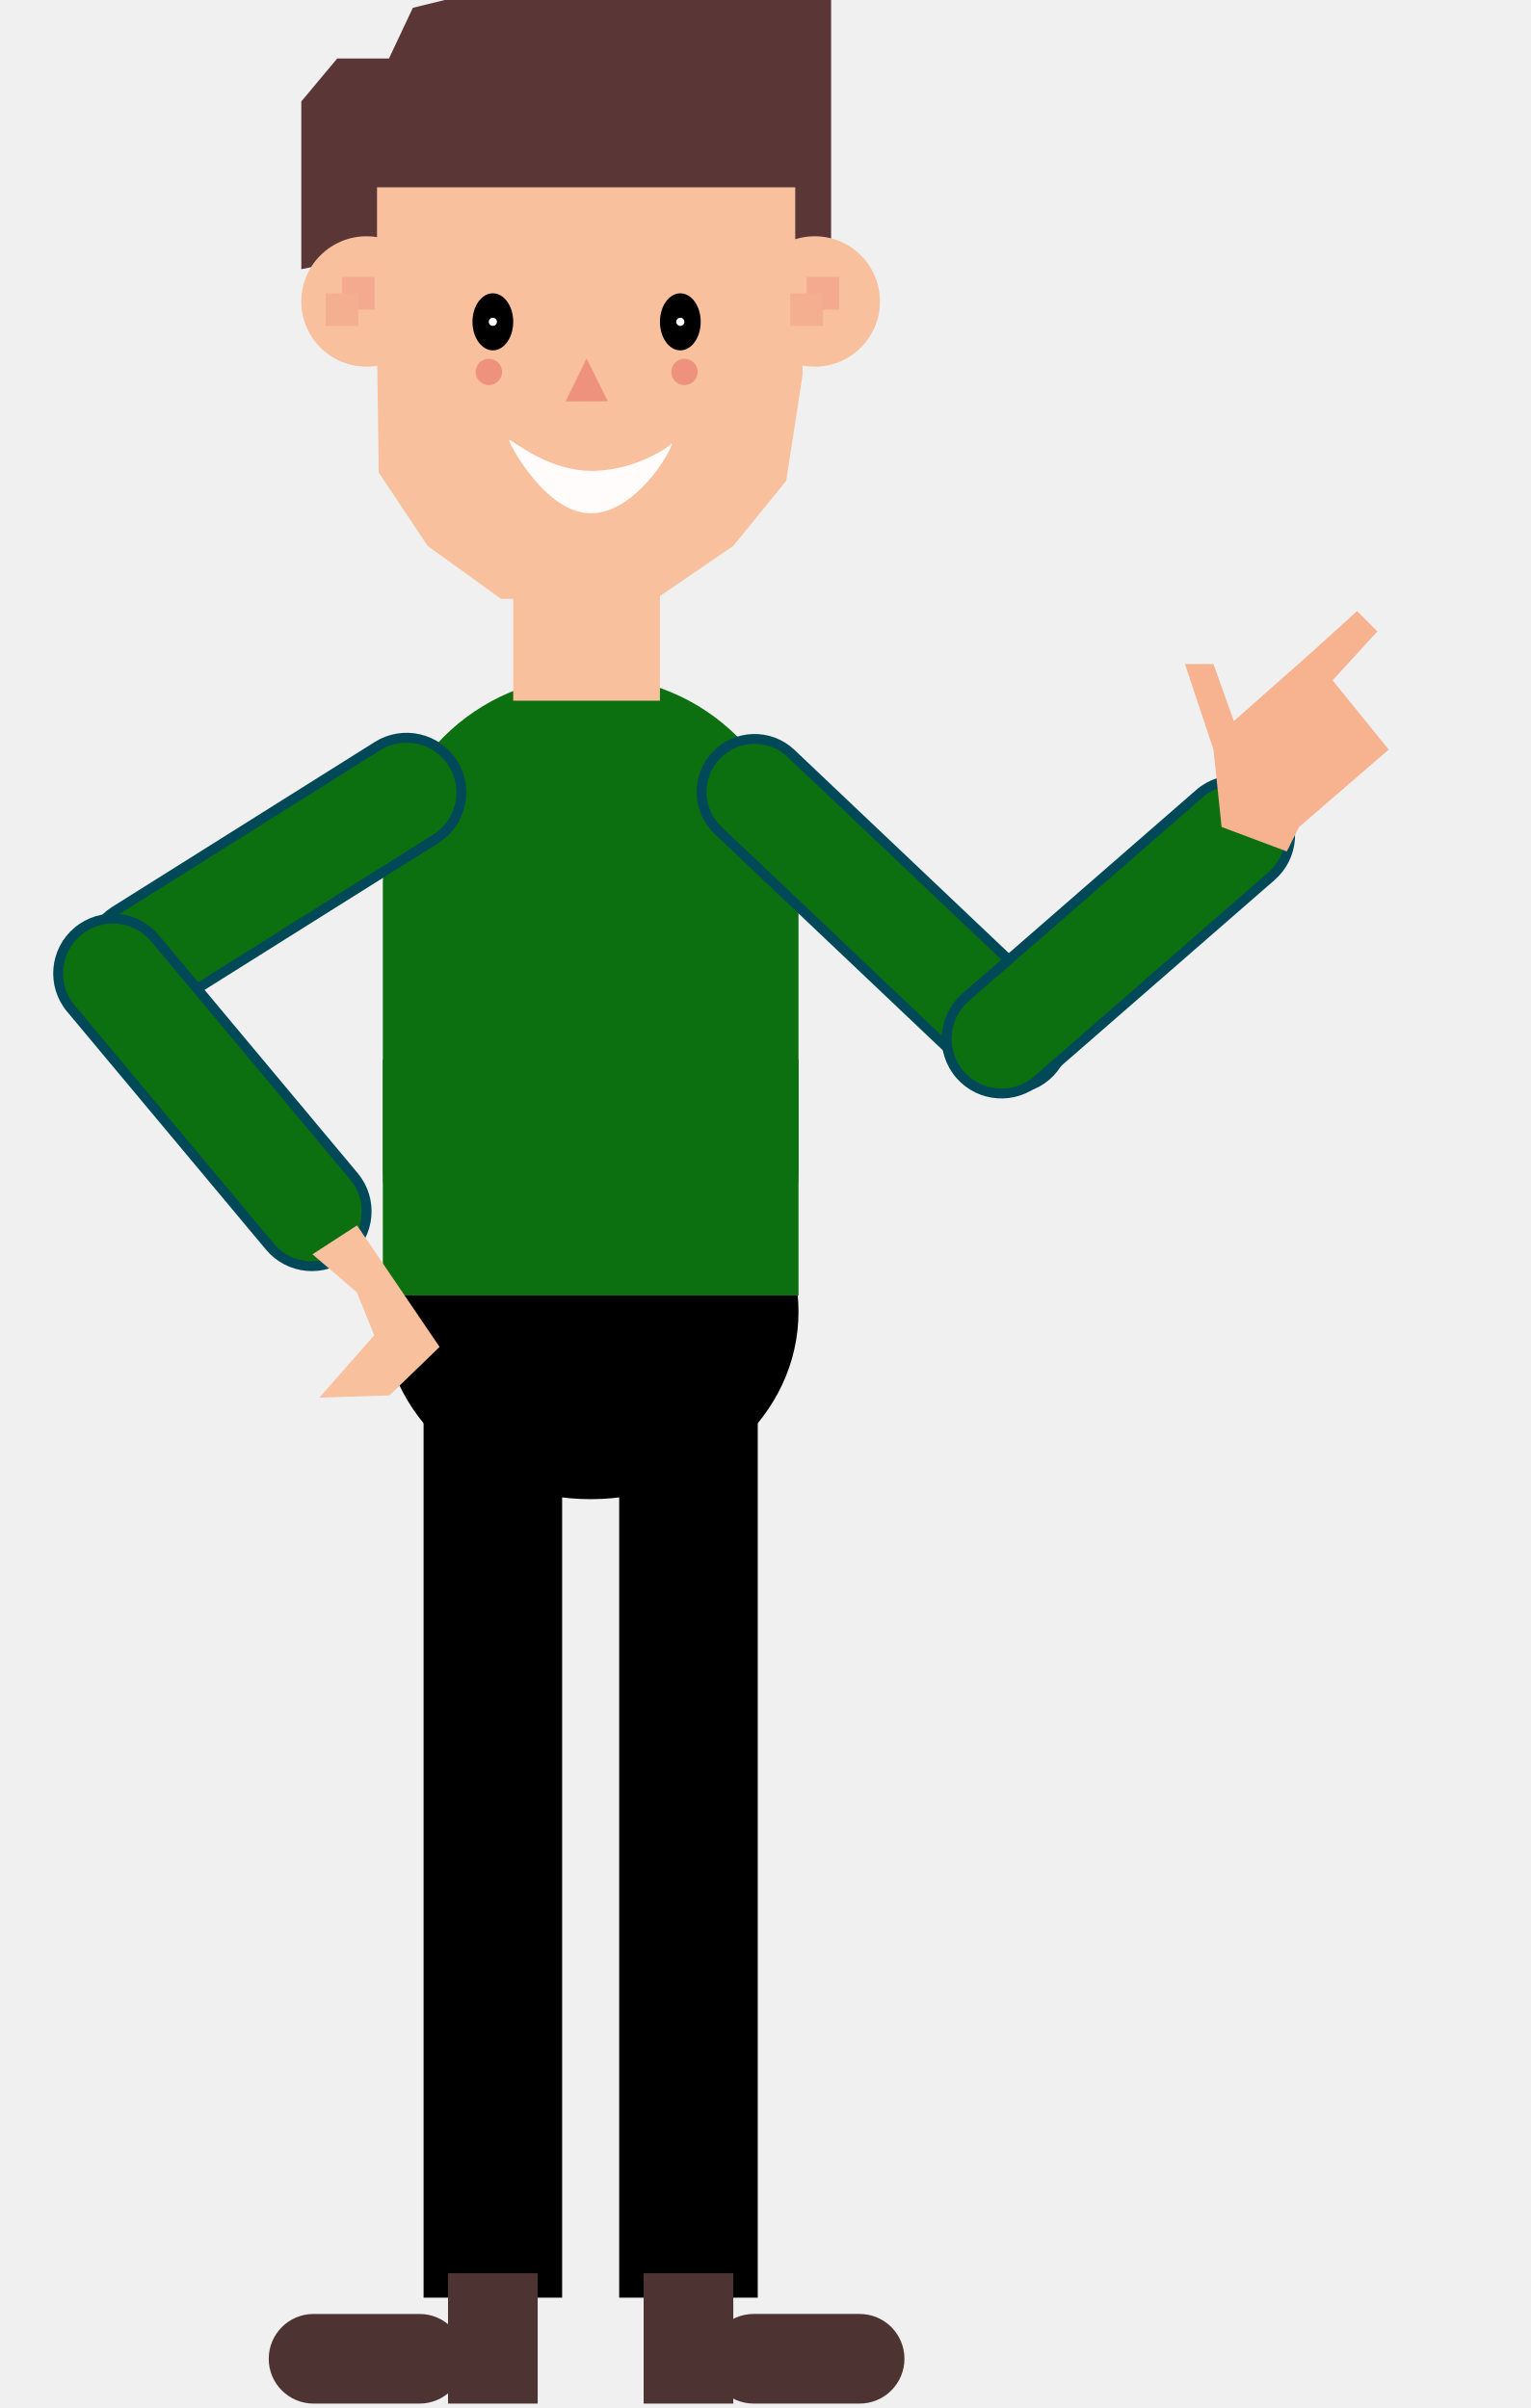
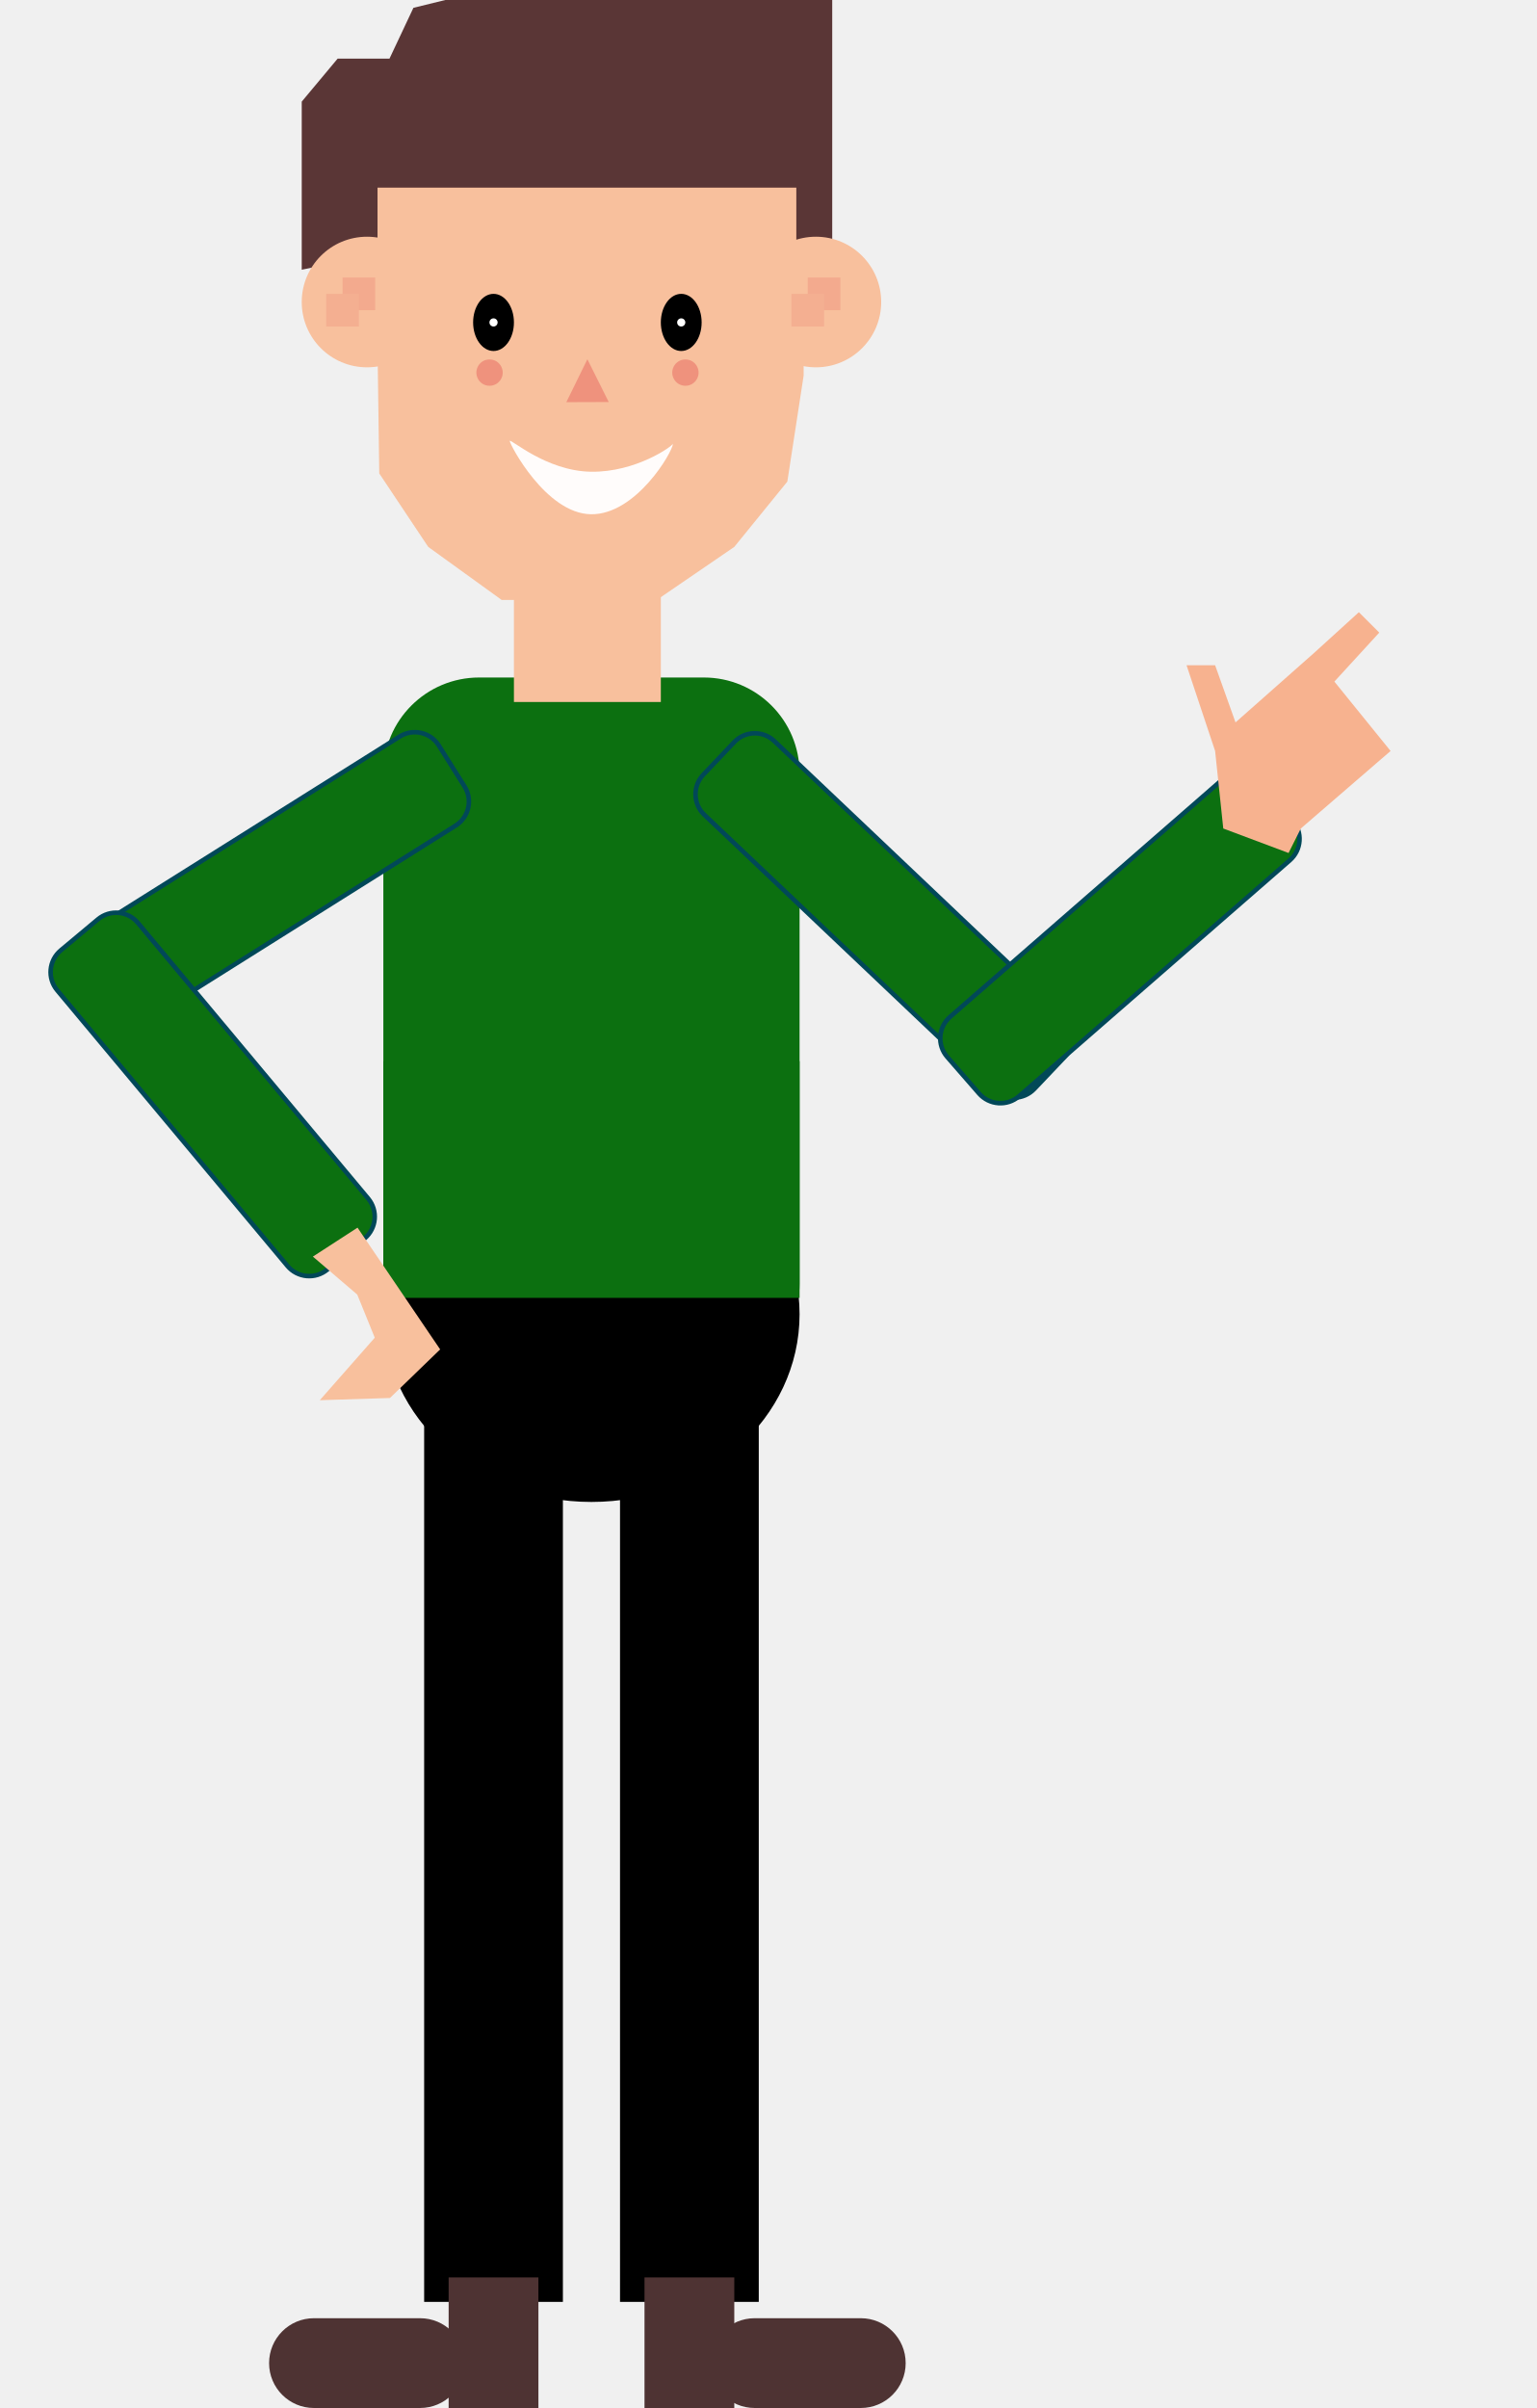
- <svg xmlns="http://www.w3.org/2000/svg" width="155" height="244" viewBox="0 0 155 244" fill="none">
-   <rect x="38.78" y="68.525" width="42.106" height="71.002" rx="21" fill="#0C7010" />
-   <ellipse cx="59.833" cy="132.921" rx="21.053" ry="18.989" fill="black" />
-   <rect x="62.723" y="118.886" width="14.035" height="113.933" fill="black" />
-   <rect x="71.805" y="234.47" width="19.814" height="9.082" rx="4.541" fill="#4E3333" />
-   <rect x="65.199" y="230.343" width="9.082" height="13.21" fill="#4E3333" />
-   <rect x="42.908" y="118.886" width="14.035" height="113.933" fill="black" />
-   <rect x="27.222" y="234.471" width="19.814" height="9.082" rx="4.541" fill="#4E3333" />
-   <rect x="45.385" y="230.343" width="9.082" height="13.21" fill="#4E3333" />
-   <rect x="38.78" y="107.328" width="42.106" height="23.942" fill="#0C7010" />
-   <path d="M81.298 37.978L79.647 48.711L74.281 55.315L66.437 60.682H65.612H50.751L43.321 55.315L38.367 47.885L37.954 18.163H81.298V37.978Z" fill="#F8C09D" />
-   <path d="M48.326 37.1C48.811 36.11 50.221 36.105 50.713 37.092V37.092C51.154 37.976 50.514 39.015 49.526 39.019V39.019C48.538 39.022 47.891 37.987 48.326 37.1V37.1Z" fill="#EF927D" />
-   <path d="M30.523 10.279V27.28L38.19 25.698V18.977H80.556V25.698H84.188V0H45.049L41.821 0.791L39.4 5.93H34.155L30.523 10.279Z" fill="#5A3636" />
-   <path d="M59.418 36.335L61.578 40.662L57.288 40.677L59.418 36.335Z" fill="#EF927D" />
-   <path d="M68.14 37.1C68.626 36.11 70.035 36.105 70.527 37.092V37.092C70.968 37.976 70.328 39.015 69.34 39.019V39.019C68.353 39.022 67.705 37.987 68.14 37.1V37.1Z" fill="#EF927D" />
-   <path d="M68.076 44.871C68.072 45.099 64.332 47.785 59.773 47.712C55.214 47.639 51.571 44.278 51.566 44.605C51.561 44.933 55.214 51.939 59.773 52.013C64.332 52.086 68.063 45.691 68.076 44.871Z" fill="#FFFCFB" />
-   <ellipse cx="49.925" cy="32.611" rx="2.064" ry="2.89" fill="black" />
-   <circle cx="49.925" cy="32.611" r="0.413" fill="white" />
-   <ellipse cx="68.915" cy="32.611" rx="2.064" ry="2.89" fill="black" />
-   <circle cx="68.915" cy="32.611" r="0.413" fill="white" />
-   <circle cx="37.126" cy="30.547" r="6.605" fill="#F8C09D" />
-   <rect x="34.649" y="28.07" width="3.302" height="3.302" fill="#F3AA8E" />
-   <rect x="32.998" y="29.722" width="3.302" height="3.302" fill="#F4AF91" />
-   <circle cx="82.534" cy="30.547" r="6.605" fill="#F8C09D" />
-   <rect x="81.709" y="28.07" width="3.302" height="3.302" fill="#F3AA8E" />
-   <rect x="80.058" y="29.722" width="3.302" height="3.302" fill="#F4AF91" />
-   <rect x="51.989" y="58.618" width="14.861" height="12.384" fill="#F8C09D" />
-   <rect x="42.935" y="72.653" width="11.098" height="42.527" rx="5.549" transform="rotate(57.8623 42.9355 72.6528)" fill="#0C7010" />
-   <rect x="42.935" y="72.653" width="11.098" height="42.527" rx="5.549" transform="rotate(57.8623 42.9355 72.6528)" stroke="#014858" />
-   <rect x="39.406" y="123.451" width="11.098" height="42.527" rx="5.549" transform="rotate(140.121 39.4062 123.451)" fill="#0C7010" />
-   <rect x="39.406" y="123.451" width="11.098" height="42.527" rx="5.549" transform="rotate(140.121 39.4062 123.451)" stroke="#014858" />
-   <path d="M39.449 141.396L32.35 141.62L37.912 135.299L36.142 130.938L31.651 127.095L36.168 124.168L44.527 136.483L39.449 141.396Z" fill="#F8C09D" />
-   <rect x="68.846" y="80.448" width="10.743" height="46.629" rx="5.372" transform="rotate(-46.5141 68.8457 80.448)" fill="#0C7010" />
-   <rect x="68.846" y="80.448" width="10.743" height="46.629" rx="5.372" transform="rotate(-46.5141 68.8457 80.448)" stroke="#014858" />
-   <rect x="125.678" y="76.781" width="11.098" height="42.527" rx="5.549" transform="rotate(48.9354 125.678 76.781)" fill="#0C7010" />
-   <rect x="125.678" y="76.781" width="11.098" height="42.527" rx="5.549" transform="rotate(48.9354 125.678 76.781)" stroke="#014858" />
-   <path d="M131.591 83.798L130.352 86.275L123.747 83.798L122.922 75.955L120.032 67.286L122.922 67.286L124.986 73.066L132.922 66.048L137.463 61.92L139.527 63.984L134.986 68.938L140.672 75.955L131.591 83.798Z" fill="#F7B28F" />
+ <svg xmlns="http://www.w3.org/2000/svg" width="337" height="528" viewBox="0 0 337 528" fill="none">
+   <rect x="84.071" y="148.556" width="91.281" height="153.925" rx="21" fill="#0C7010" />
+   <ellipse cx="129.711" cy="288.163" rx="45.641" ry="41.166" fill="black" />
+   <rect x="135.976" y="257.735" width="30.427" height="246.997" fill="black" />
+   <rect x="155.664" y="508.312" width="42.956" height="19.688" rx="9.844" fill="#4E3333" />
+   <rect x="141.345" y="499.363" width="19.688" height="28.637" fill="#4E3333" />
+   <rect x="93.02" y="257.735" width="30.427" height="246.997" fill="black" />
+   <rect x="59.013" y="508.312" width="42.956" height="19.688" rx="9.844" fill="#4E3333" />
+   <rect x="98.39" y="499.363" width="19.688" height="28.637" fill="#4E3333" />
+   <rect x="84.071" y="232.678" width="91.281" height="51.905" fill="#0C7010" />
+   <path d="M176.247 82.332L172.668 105.6L161.034 119.919L144.03 131.552H142.241H110.024L93.915 119.919L83.176 103.81L82.281 39.376H176.247V82.332Z" fill="#F8C09D" />
+   <path d="M104.769 80.429C105.822 78.284 108.877 78.273 109.944 80.411V80.411C110.901 82.327 109.512 84.581 107.371 84.588V84.588C105.23 84.595 103.826 82.352 104.769 80.429V80.429Z" fill="#EF927D" />
+   <path d="M66.173 22.285V59.14L82.793 55.712V41.141H174.639V55.712H182.512V0H97.663L90.665 1.714L85.417 12.857H74.045L66.173 22.285Z" fill="#5A3636" />
+   <path d="M128.816 78.771L133.499 88.152L124.199 88.184L128.816 78.771Z" fill="#EF927D" />
+   <path d="M147.725 80.429C148.778 78.284 151.833 78.273 152.9 80.411V80.411C153.856 82.327 152.468 84.581 150.327 84.588V84.588C148.186 84.595 146.782 82.352 147.725 80.429V80.429Z" fill="#EF927D" />
+   <path d="M147.584 97.276C147.576 97.77 139.468 103.595 129.584 103.436C119.7 103.277 111.803 95.99 111.792 96.701C111.78 97.411 119.7 112.6 129.584 112.759C139.468 112.918 147.555 99.055 147.584 97.276Z" fill="#FFFCFB" />
+   <ellipse cx="108.234" cy="70.698" rx="4.475" ry="6.264" fill="black" />
+   <circle cx="108.234" cy="70.698" r="0.895" fill="white" />
+   <ellipse cx="149.4" cy="70.698" rx="4.475" ry="6.264" fill="black" />
+   <circle cx="149.4" cy="70.698" r="0.895" fill="white" />
+   <circle cx="80.491" cy="66.224" r="14.319" fill="#F8C09D" />
+   <rect x="75.122" y="60.854" width="7.159" height="7.159" fill="#F3AA8E" />
+   <rect x="71.542" y="64.434" width="7.159" height="7.159" fill="#F4AF91" />
+   <circle cx="178.932" cy="66.224" r="14.319" fill="#F8C09D" />
+   <rect x="177.142" y="60.854" width="7.159" height="7.159" fill="#F3AA8E" />
+   <rect x="173.562" y="64.434" width="7.159" height="7.159" fill="#F4AF91" />
+   <rect x="112.708" y="127.078" width="32.217" height="26.848" fill="#F8C09D" />
+   <rect x="92.922" y="158.194" width="23.06" height="91.196" rx="6.221" transform="rotate(57.8623 92.9224 158.194)" fill="#0C7010" stroke="#014858" />
+   <rect x="84.725" y="267.568" width="23.06" height="91.196" rx="6.221" transform="rotate(140.121 84.7249 267.568)" fill="#0C7010" stroke="#014858" />
+   <path d="M85.521 306.535L70.132 307.021L82.189 293.317L78.351 283.863L68.616 275.532L78.408 269.185L96.529 295.882L85.521 306.535Z" fill="#F8C09D" />
+   <rect x="149.956" y="174.385" width="22.291" height="100.087" rx="6.221" transform="rotate(-46.5141 149.956 174.385)" fill="#0C7010" stroke="#014858" />
+   <rect x="272.408" y="167.16" width="23.06" height="91.196" rx="6.221" transform="rotate(48.9354 272.408 167.16)" fill="#0C7010" stroke="#014858" />
+   <path d="M285.276 181.667L282.592 187.036L268.273 181.667L266.483 164.664L260.219 145.87L266.483 145.87L270.958 158.399L288.163 143.186L298.007 134.237L302.482 138.712L292.638 149.451L304.965 164.664L285.276 181.667Z" fill="#F7B28F" />
</svg>
